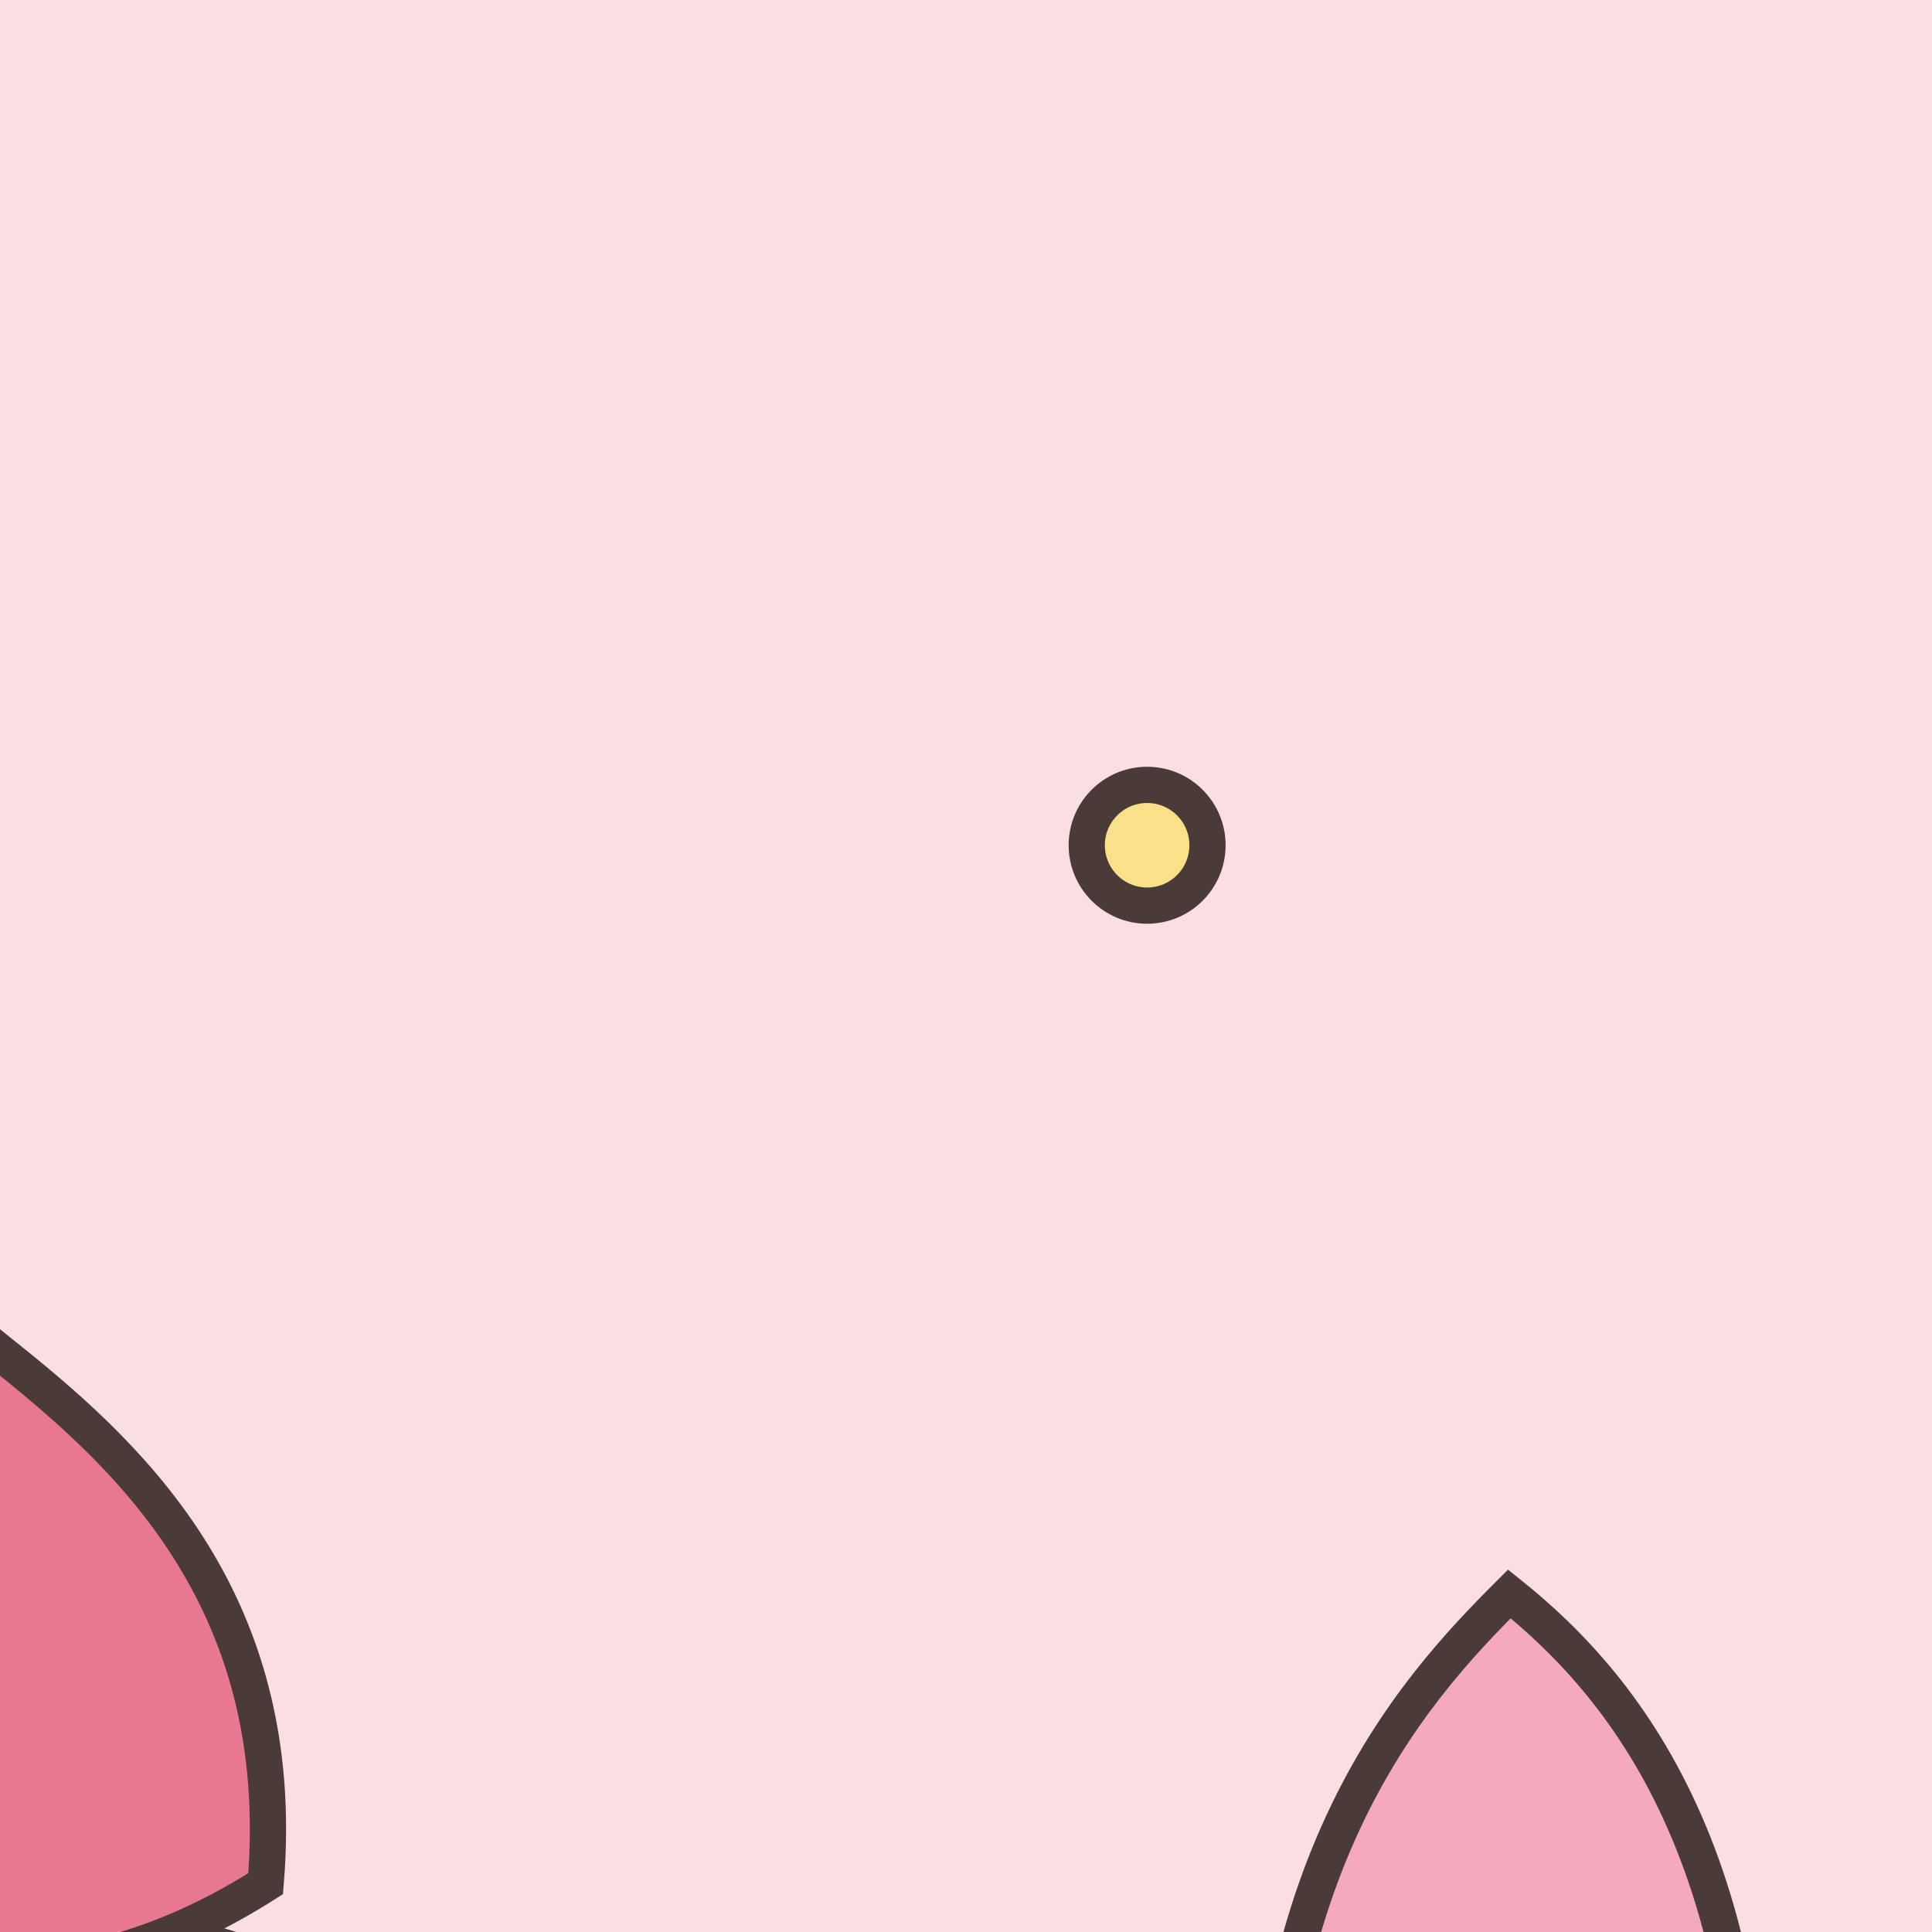
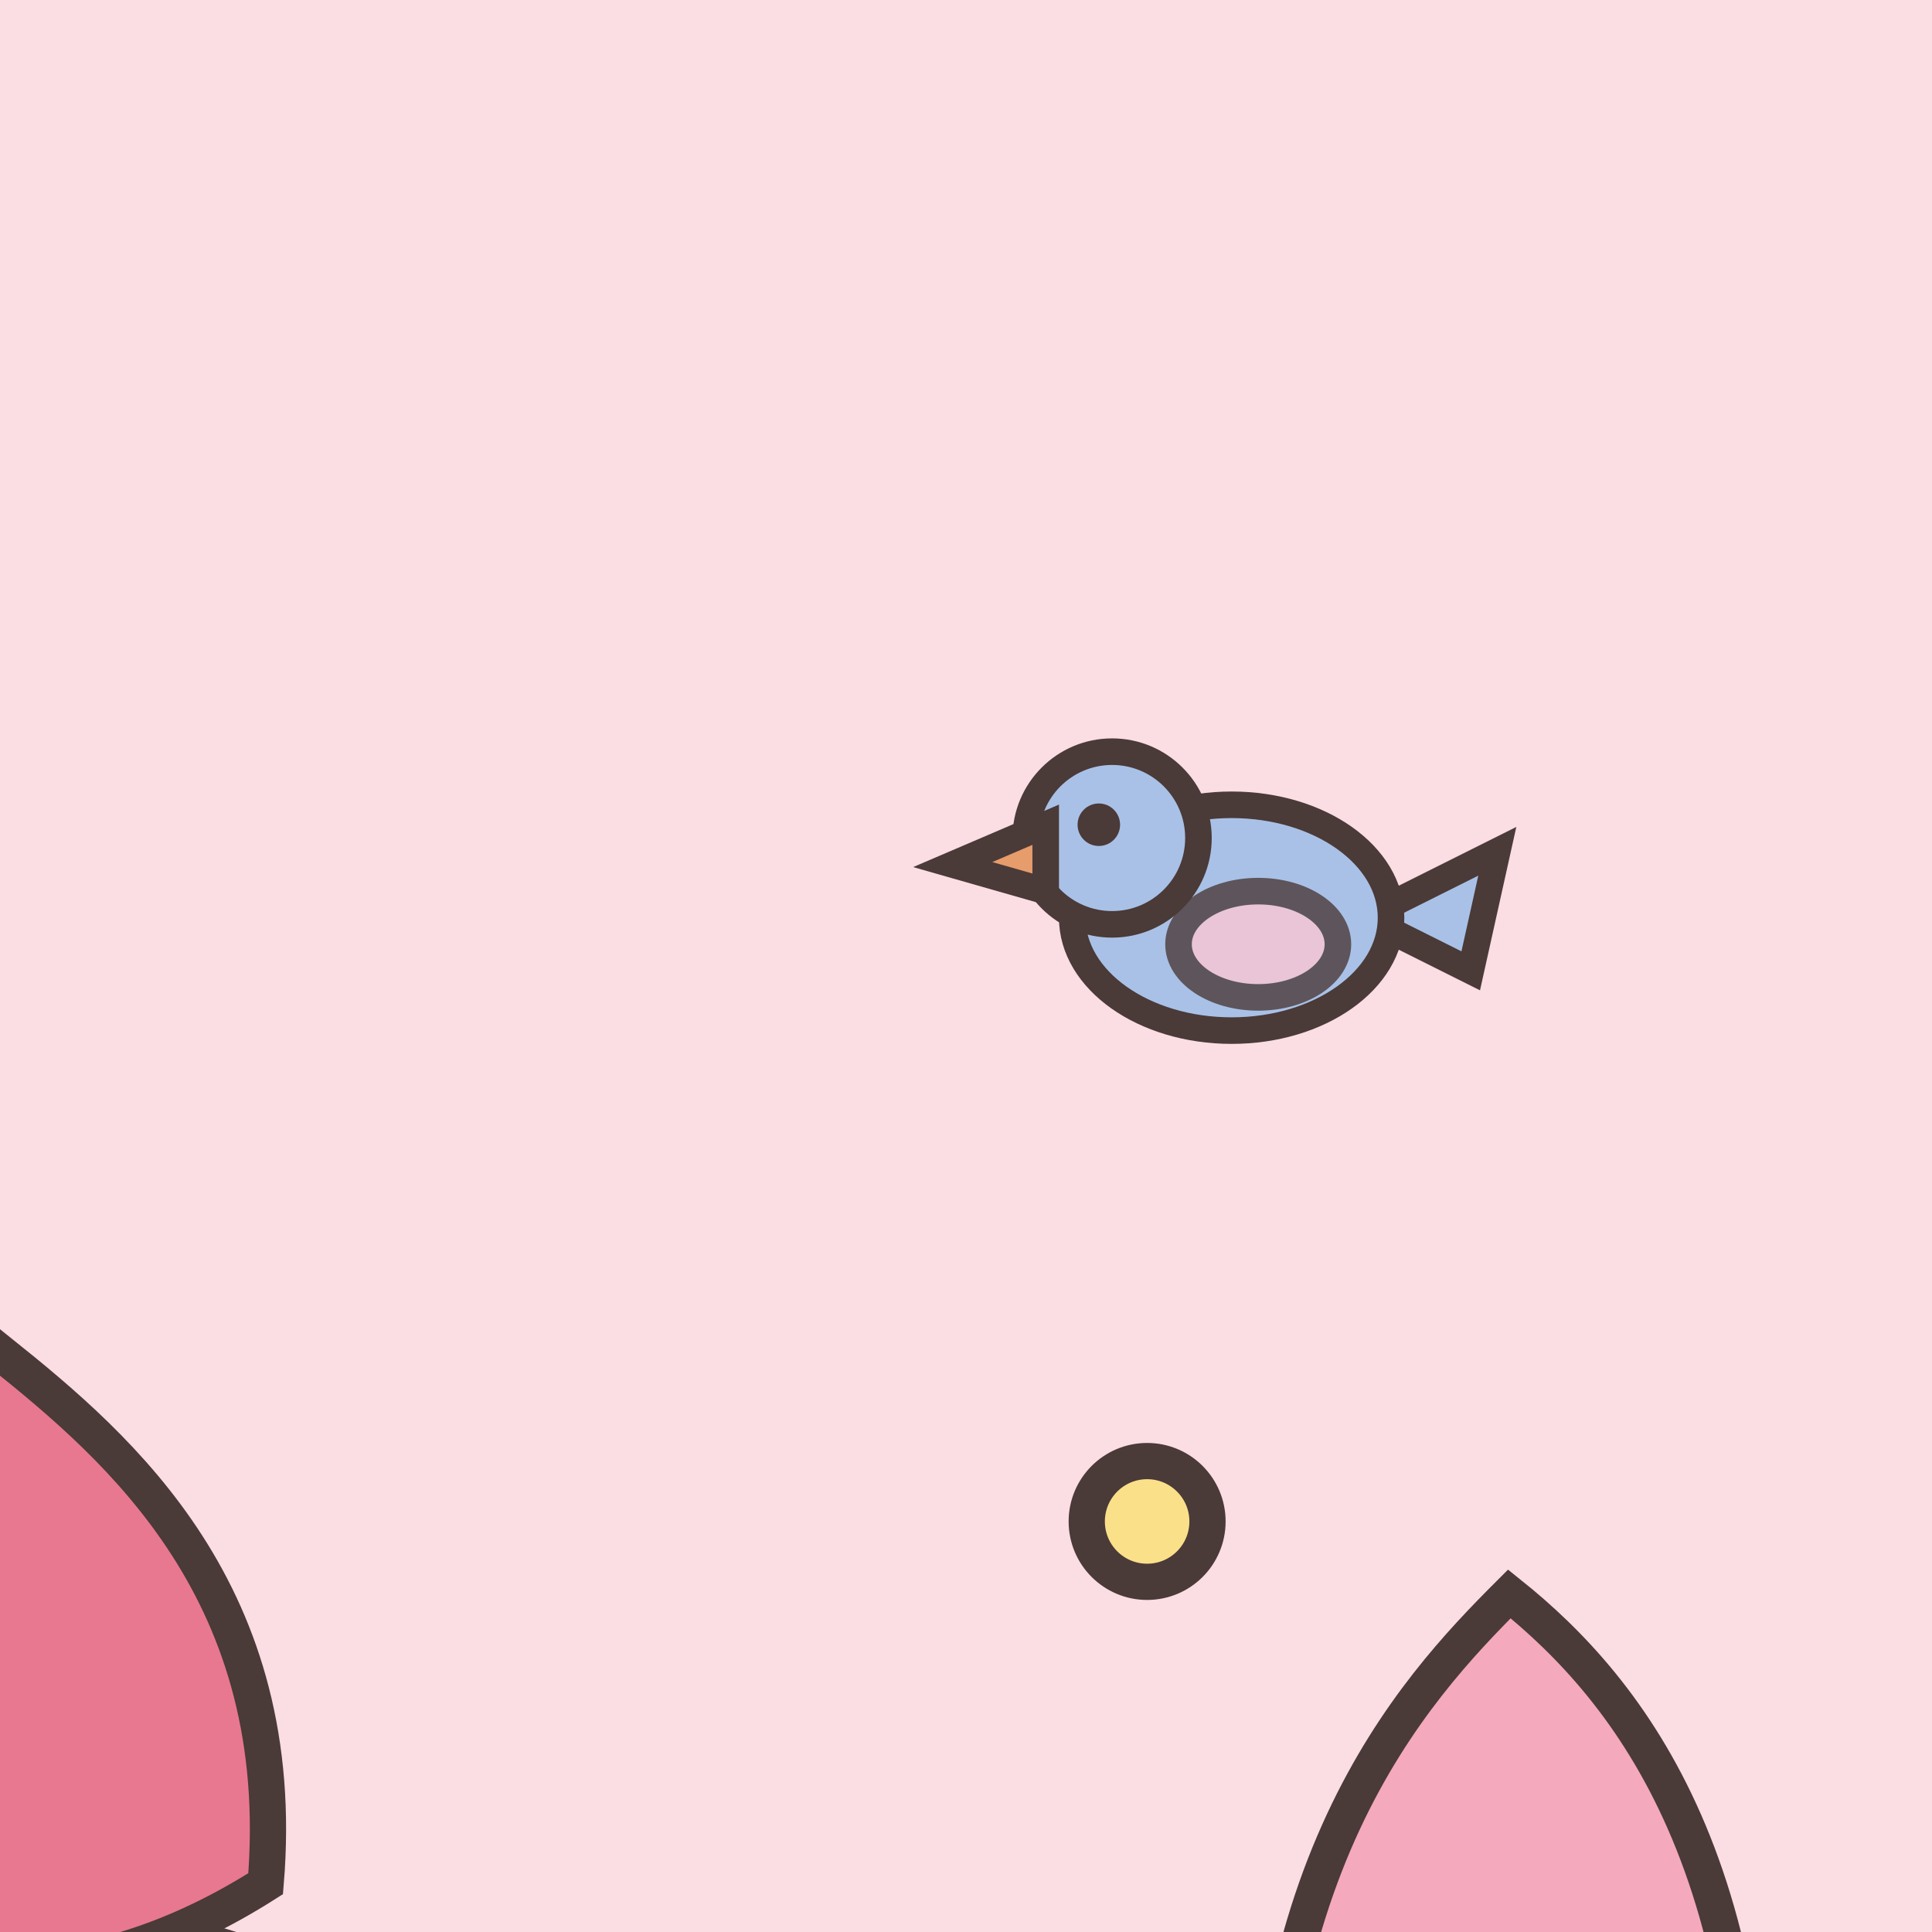
<svg xmlns="http://www.w3.org/2000/svg" width="160" height="160" viewBox="160 0 160 160">
  <rect width="320" height="320" fill="#fbdde4" />
+   <path d="M0 220Q80 190 170 214T320 200V320H0Z" fill="#d8ccf2" />
+   <path d="M0 266Q90 238 190 262T320 254V320H0Z" fill="#9cc08a" stroke="#4a3a38" stroke-width="3" />
  <path d="M40 320V210M285 320V190" fill="none" stroke="#4a3a38" stroke-width="3" stroke-linecap="round" stroke-linejoin="round" />
  <g transform="translate(40 295) rotate(-60) scale(0.9)">
    <path d="M0 0C14-30 46-30 62 0C46 30 14 30 0 0Z" fill="#9cc08a" stroke="#4a3a38" stroke-width="3" />
    <path d="M4 0H54" fill="none" stroke="#4a3a38" stroke-width="2" stroke-linecap="round" stroke-linejoin="round" />
  </g>
  <g transform="translate(285 290) rotate(-120) scale(0.9)">
    <path d="M0 0C14-30 46-30 62 0C46 30 14 30 0 0Z" fill="#9cc08a" stroke="#4a3a38" stroke-width="3" />
    <path d="M4 0H54" fill="none" stroke="#4a3a38" stroke-width="2" stroke-linecap="round" stroke-linejoin="round" />
  </g>
  <path d="M20 210C18 175 32 160 40 152C50 160 62 175 60 210Q40 224 20 210Z" fill="#f8d5b8" stroke="#4a3a38" stroke-width="3" />
  <path d="M265 190C263 155 277 140 285 132C295 140 307 155 305 190Q285 204 265 190Z" fill="#f4a9bd" stroke="#4a3a38" stroke-width="3" />
-   <circle cx="60" cy="70" r="7" fill="#fff" stroke="#4a3a38" stroke-width="3" />
-   <circle cx="255" cy="70" r="5" fill="#fbe08a" stroke="#4a3a38" stroke-width="3" />
+   <g transform="translate(70 74) scale(1.2)">
+     <ellipse cx="-9" cy="-6" rx="10" ry="8" fill="#a9c1e6" stroke="#4a3a38" stroke-width="2" transform="rotate(-25 -9 -6)" />
+     <ellipse cx="9" cy="-6" rx="10" ry="8" fill="#a9c1e6" stroke="#4a3a38" stroke-width="2" transform="rotate(25 9 -6)" />
+     <ellipse cx="-7" cy="7" rx="7" ry="6" fill="#d8ccf2" stroke="#4a3a38" stroke-width="2" />
+     <ellipse cx="7" cy="7" rx="7" ry="6" fill="#d8ccf2" stroke="#4a3a38" stroke-width="2" />
+     <path d="M0 -9V10" fill="none" stroke="#4a3a38" stroke-width="3" stroke-linecap="round" stroke-linejoin="round" />
+     <path d="M0 -9Q-4 -17 -8 -17M0 -9Q4 -17 8 -17" fill="none" stroke="#4a3a38" stroke-width="2" stroke-linecap="round" stroke-linejoin="round" />
+   </g>
+   <g transform="translate(262 76) scale(1.1)">
+     <g transform="scale(-1 1)">
+       <path d="M-10 0L-20 -5L-18 4Z" fill="#a9c1e6" stroke="#4a3a38" stroke-width="2" />
+       <ellipse rx="12" ry="8.5" fill="#a9c1e6" stroke="#4a3a38" stroke-width="2" />
+       <circle cx="9" cy="-6" r="6.5" fill="#a9c1e6" stroke="#4a3a38" stroke-width="2" />
+       <path d="M14 -7L21 -4L14 -2Z" fill="#e79c6c" stroke="#4a3a38" stroke-width="2" />
+       <ellipse cx="-2" cy="2" rx="6" ry="4" fill="#f9c6d3" stroke="#4a3a38" stroke-width="2" opacity=".8" />
+       <circle cx="10" cy="-7" r="1.6" fill="#4a3a38" />
+     </g>
+   </g>
+   <circle cx="255" cy="126" r="5" fill="#fbe08a" stroke="#4a3a38" stroke-width="3" />
+   <g transform="translate(92 304) scale(0.7)">
+     <path d="M0 0V-34" fill="none" stroke="#4a3a38" stroke-width="3" stroke-linecap="round" stroke-linejoin="round" />
+     <path d="M-9 -34C-10 -48 -4 -54 0 -58C4 -54 10 -48 9 -34Q0 -28 -9 -34Z" fill="#fbe08a" stroke="#4a3a38" stroke-width="2" />
+   </g>
+   <g transform="translate(236 308) scale(0.7)">
+     <path d="M0 0V-34" fill="none" stroke="#4a3a38" stroke-width="3" stroke-linecap="round" stroke-linejoin="round" />
+     <path d="M-9 -34C-10 -48 -4 -54 0 -58C4 -54 10 -48 9 -34Q0 -28 -9 -34Z" fill="#b9a8e2" stroke="#4a3a38" stroke-width="2" />
+   </g>
+   <g transform="translate(80 196) scale(1)">
+     <ellipse cx="-4" cy="-9" rx="6" ry="4" fill="#fff" stroke="#4a3a38" stroke-width="2" transform="rotate(-25 -4 -9)" />
+     <ellipse cx="5" cy="-9" rx="6" ry="4" fill="#fff" stroke="#4a3a38" stroke-width="2" transform="rotate(25 5 -9)" />
+     <ellipse rx="12" ry="8" fill="#fbe08a" stroke="#4a3a38" stroke-width="2" />
+     <path d="M-3 -7V7M4 -7V7" fill="none" stroke="#4a3a38" stroke-width="2.5" stroke-linecap="round" stroke-linejoin="round" />
+     <circle cx="-8" cy="-1" r="1.7" fill="#4a3a38" />
+   </g>
  <g stroke="#4a3a38" stroke-width="6" stroke-linejoin="round" fill="#4a3a38">
    <circle cx="160" cy="222" r="62" />
    <ellipse cx="124" cy="282" rx="18" ry="11" />
    <ellipse cx="196" cy="282" rx="18" ry="11" />
  </g>
  <clipPath id="tulia">
    <circle cx="160" cy="222" r="62" />
    <ellipse cx="124" cy="282" rx="18" ry="11" />
    <ellipse cx="196" cy="282" rx="18" ry="11" />
  </clipPath>
  <g clip-path="url(#tulia)">
    <rect width="320" height="320" fill="#9cc08a" />
    <g transform="translate(-8 -8)" fill="#bfe6d4">
      <circle cx="160" cy="222" r="62" />
      <ellipse cx="124" cy="282" rx="18" ry="11" />
      <ellipse cx="196" cy="282" rx="18" ry="11" />
    </g>
    <ellipse cx="130" cy="185" rx="16" ry="9" fill="#fff" opacity=".5" transform="rotate(-35 130 185)" />
  </g>
  <path d="M138 156C136 132 150 120 160 112C170 120 184 132 182 156Q160 170 138 156Z" fill="#e8788f" stroke="#4a3a38" stroke-width="3" />
  <circle cx="143" cy="218" r="4.5" fill="#4a3a38" />
  <circle cx="144.5" cy="216.5" r="1.35" fill="#fff" />
  <circle cx="177" cy="218" r="4.5" fill="#4a3a38" />
  <circle cx="178.5" cy="216.5" r="1.35" fill="#fff" />
  <ellipse cx="133" cy="228" rx="7" ry="4.5" fill="#e8788f" opacity=".55" />
  <ellipse cx="187" cy="228" rx="7" ry="4.5" fill="#e8788f" opacity=".55" />
  <path d="M152 226Q160 234 168 226" fill="none" stroke="#4a3a38" stroke-width="2.5" stroke-linecap="round" stroke-linejoin="round" />
+   <g transform="translate(282 296) scale(1.1)">
+     <circle r="9" fill="#e8788f" stroke="#4a3a38" stroke-width="2" />
+     <path d="M-6 -7a8 8 0 0 1 12 0Z" fill="#4a3a38" />
+     <path d="M0 -7V9" fill="none" stroke="#4a3a38" stroke-width="2" stroke-linecap="round" stroke-linejoin="round" />
+     <circle cx="-4" cy="1" r="1.8" fill="#4a3a38" />
+     <circle cx="4" cy="2" r="1.8" fill="#4a3a38" />
+   </g>
</svg>
